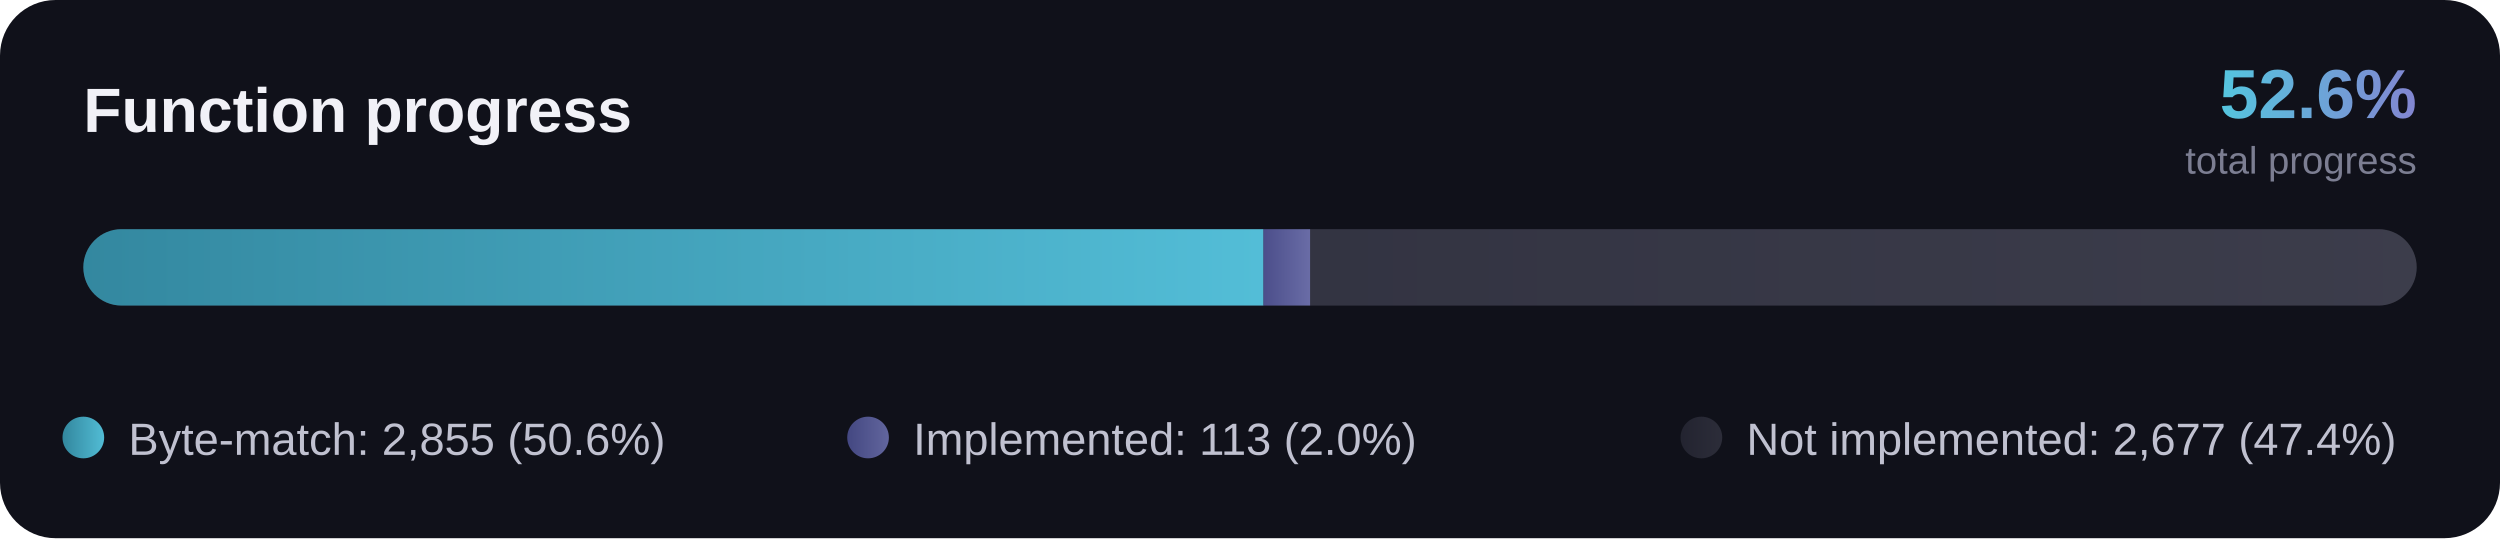
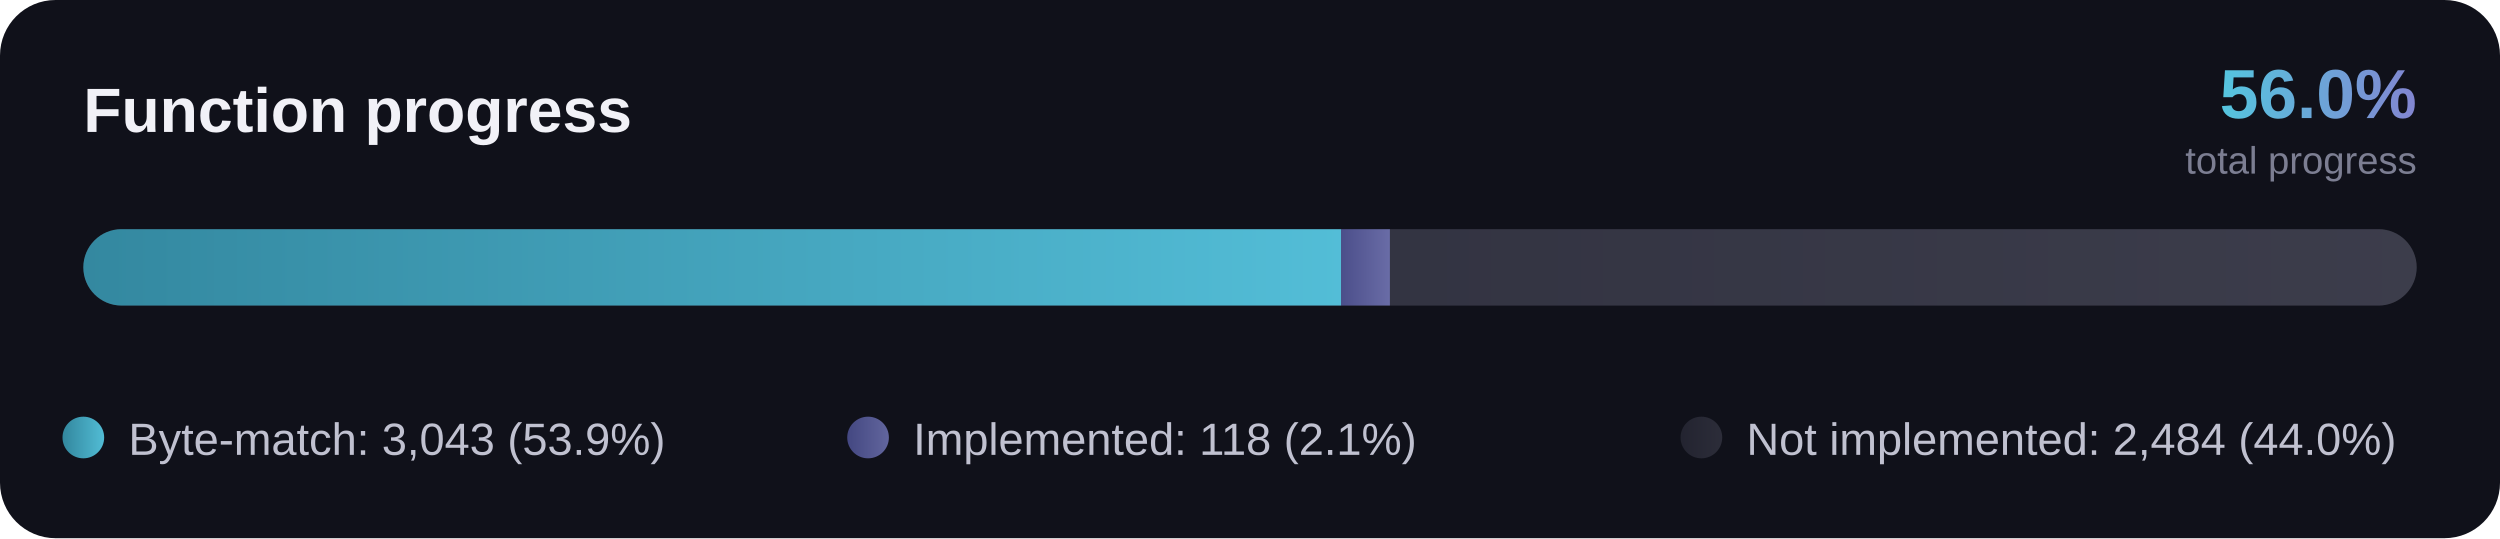
<svg xmlns="http://www.w3.org/2000/svg" width="720" height="155" viewBox="0 0 720 155" role="img" aria-labelledby="title description" font-family="Segoe UI, Arial, sans-serif">
  <defs>
    <linearGradient id="matching-gradient" x1="0" x2="1">
      <stop offset="0" stop-color="#348da5" />
      <stop offset="1" stop-color="#55c5df" />
    </linearGradient>
    <linearGradient id="not-matching-gradient" x1="0" x2="1">
      <stop offset="0" stop-color="#585caa" />
      <stop offset="1" stop-color="#8286d1" />
    </linearGradient>
    <linearGradient id="not-started-gradient" x1="0" x2="1">
      <stop offset="0" stop-color="#3e4050" />
      <stop offset="1" stop-color="#555767" />
    </linearGradient>
    <linearGradient id="overall-gradient" x1="0" x2="1">
      <stop offset="0" stop-color="#55c5df" />
      <stop offset="1" stop-color="#8286d1" />
    </linearGradient>
  </defs>
  <rect width="720" height="155" rx="16" fill="#10111a" />
  <text x="24" y="38" fill="#f1f1f7" font-family="Segoe UI, Arial, sans-serif" font-size="18" font-weight="600">Function progress</text>
-   <text x="696" y="34" text-anchor="end" fill="url(#overall-gradient)" font-family="Segoe UI, Arial, sans-serif" font-size="20" font-weight="700">52.6%</text>
+   <text x="696" y="34" text-anchor="end" fill="url(#overall-gradient)" font-family="Segoe UI, Arial, sans-serif" font-size="20" font-weight="700">56.0%</text>
  <text x="696" y="50" text-anchor="end" fill="#7c7e92" font-family="Segoe UI, Arial, sans-serif" font-size="11">total progress</text>
  <rect x="24" y="66" width="672" height="22" rx="11" fill="#555767" fill-opacity="0.4" />
  <clipPath id="progress-clip">
    <rect x="24" y="66" width="672" height="22" rx="11" />
  </clipPath>
  <g clip-path="url(#progress-clip)">
-     <rect x="24.00" y="66" width="339.87" height="22" fill="url(#matching-gradient)" fill-opacity="0.95" />
-     <rect x="363.87" y="66" width="13.45" height="22" fill="url(#not-matching-gradient)" fill-opacity="0.72" />
-     <rect x="377.32" y="66" width="318.68" height="22" fill="url(#not-started-gradient)" fill-opacity="0.4" />
+     <rect x="24.00" y="66" width="362.25" height="22" fill="url(#matching-gradient)" fill-opacity="0.95" />
+     <rect x="386.25" y="66" width="14.05" height="22" fill="url(#not-matching-gradient)" fill-opacity="0.72" />
+     <rect x="400.30" y="66" width="295.70" height="22" fill="url(#not-started-gradient)" fill-opacity="0.4" />
  </g>
  <circle cx="24" cy="126" r="6" fill="url(#matching-gradient)" fill-opacity="0.95" />
-   <text x="37" y="131" fill="#c0c1d0" font-size="13">Byte-match: 2,855 (50.6%)</text>
+   <text x="37" y="131" fill="#c0c1d0" font-size="13">Byte-match: 3,043 (53.9%)</text>
  <circle cx="250" cy="126" r="6" fill="url(#not-matching-gradient)" fill-opacity="0.72" />
-   <text x="263" y="131" fill="#c0c1d0" font-size="13">Implemented: 113 (2.0%)</text>
+   <text x="263" y="131" fill="#c0c1d0" font-size="13">Implemented: 118 (2.1%)</text>
  <circle cx="490" cy="126" r="6" fill="url(#not-started-gradient)" fill-opacity="0.4" />
-   <text x="503" y="131" fill="#c0c1d0" font-size="13">Not implemented: 2,677 (47.4%)</text>
+   <text x="503" y="131" fill="#c0c1d0" font-size="13">Not implemented: 2,484 (44.0%)</text>
</svg>
